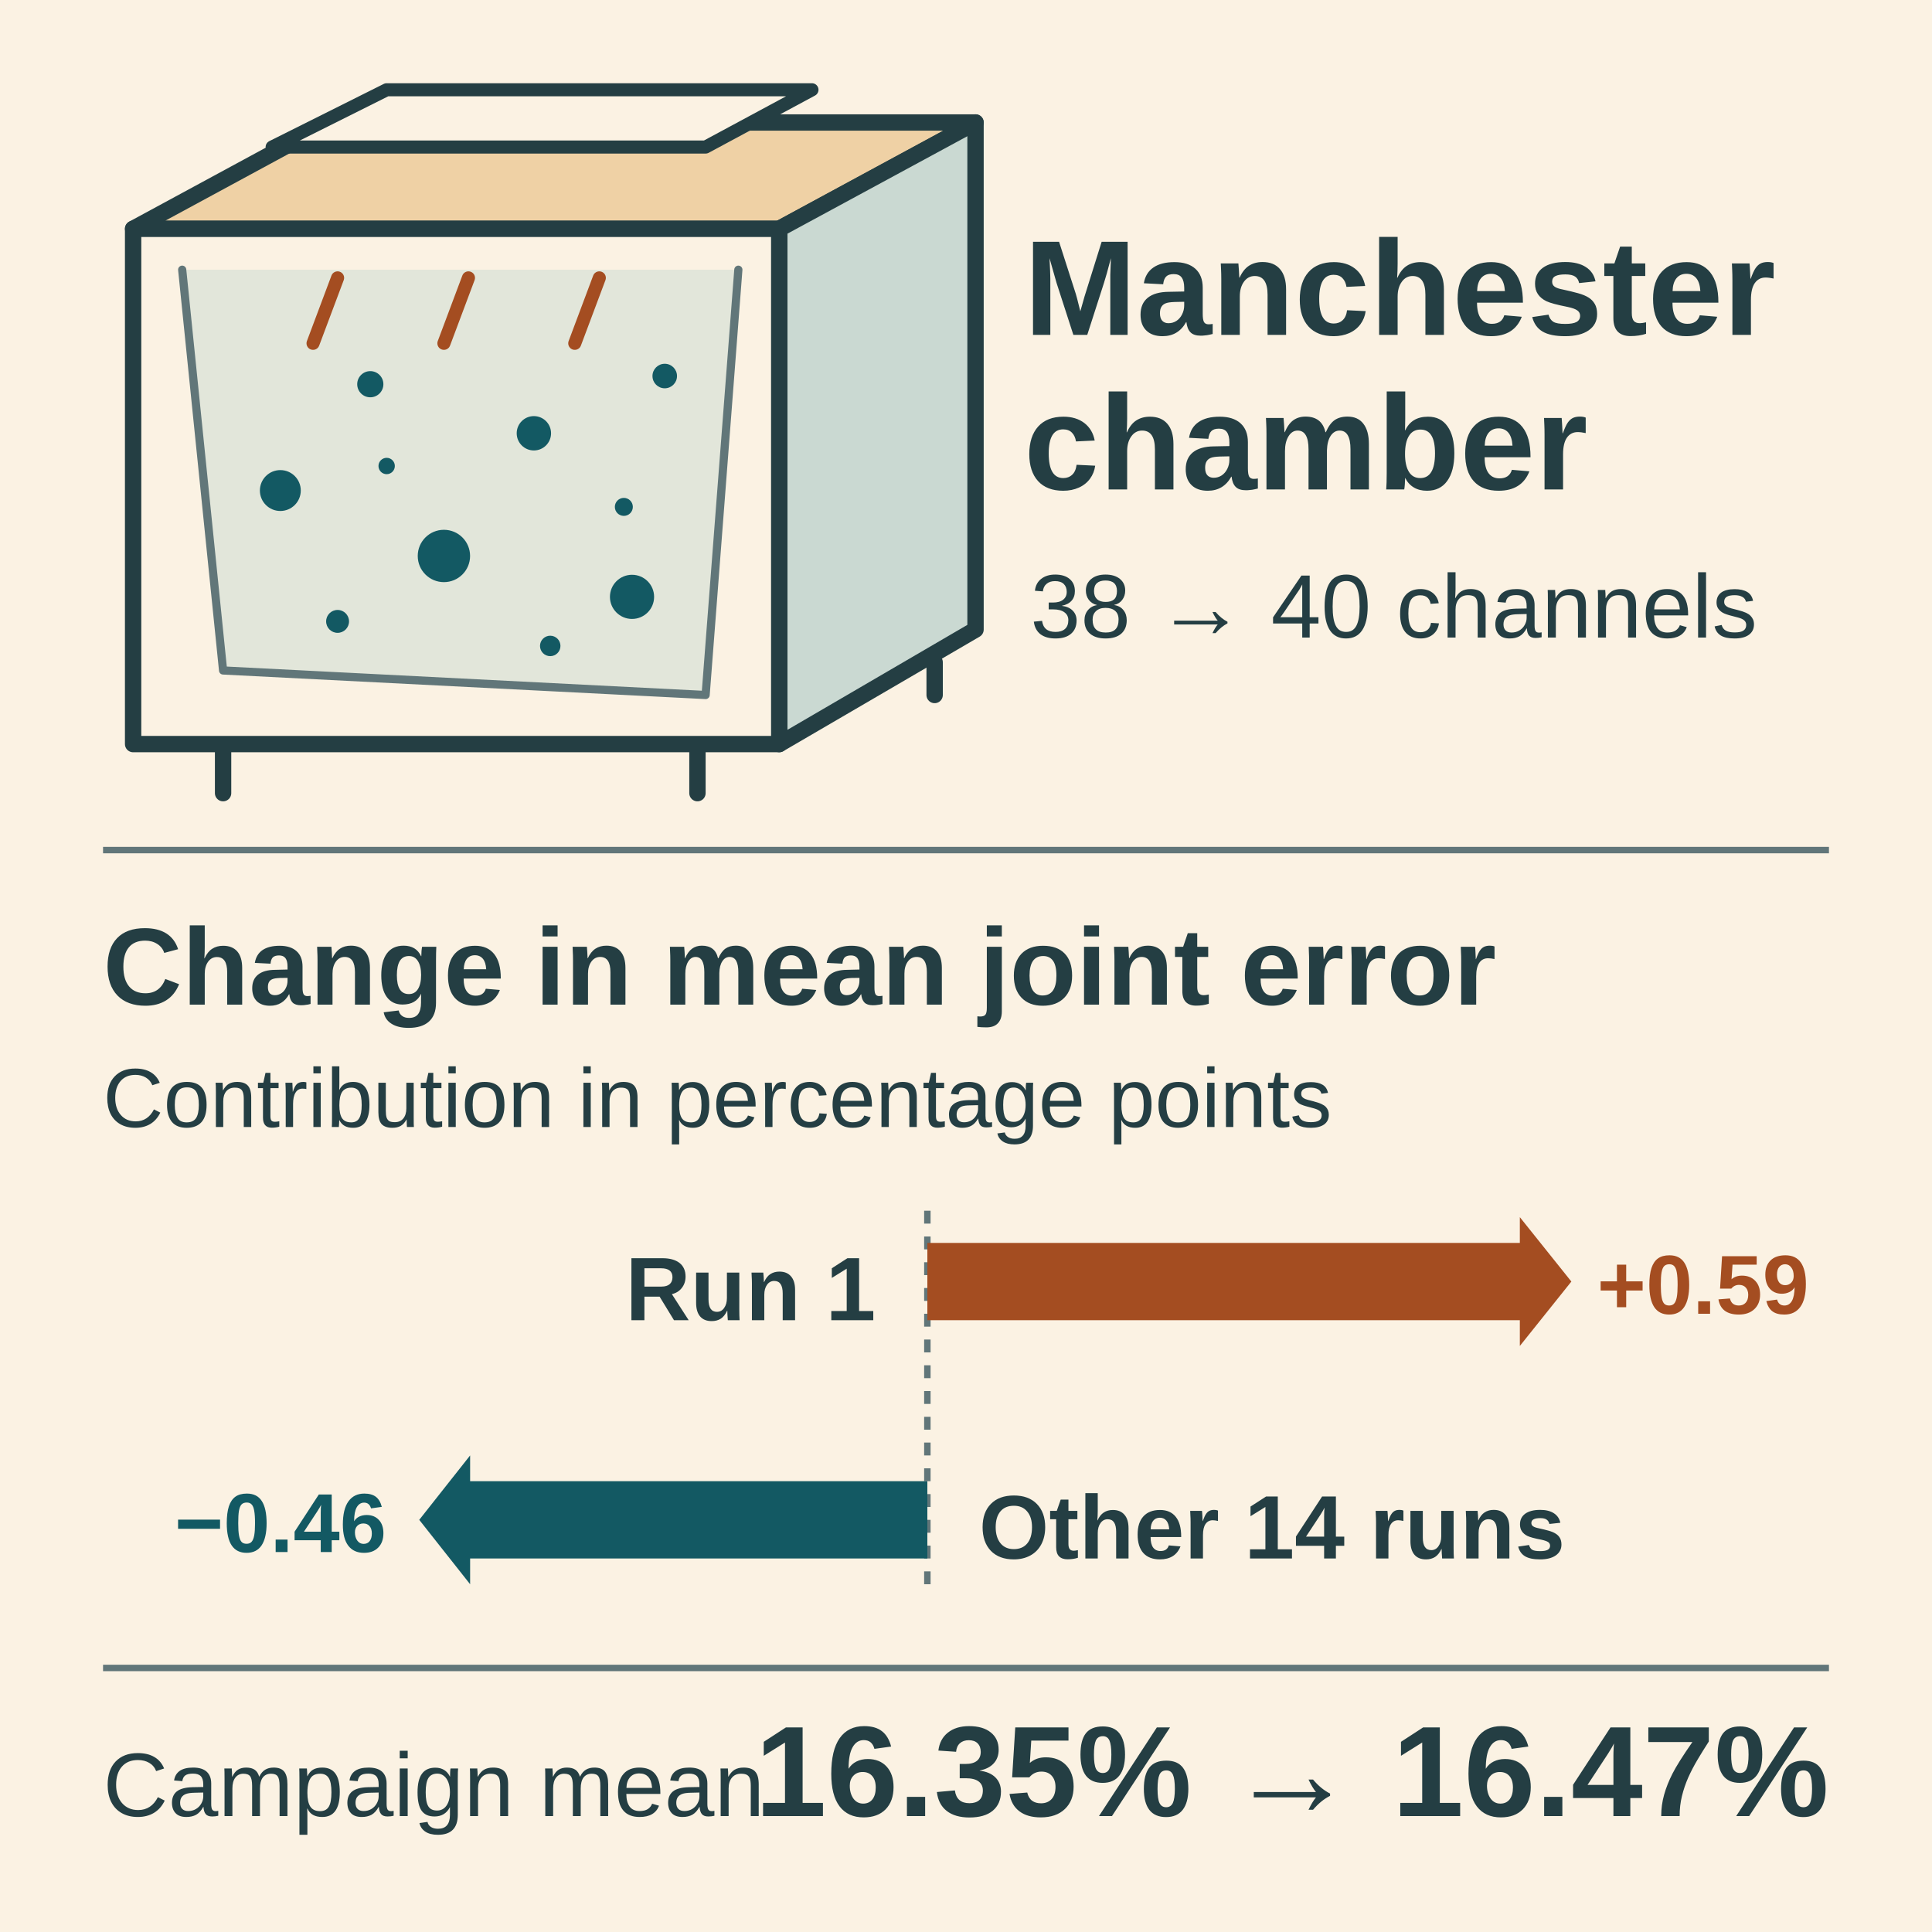
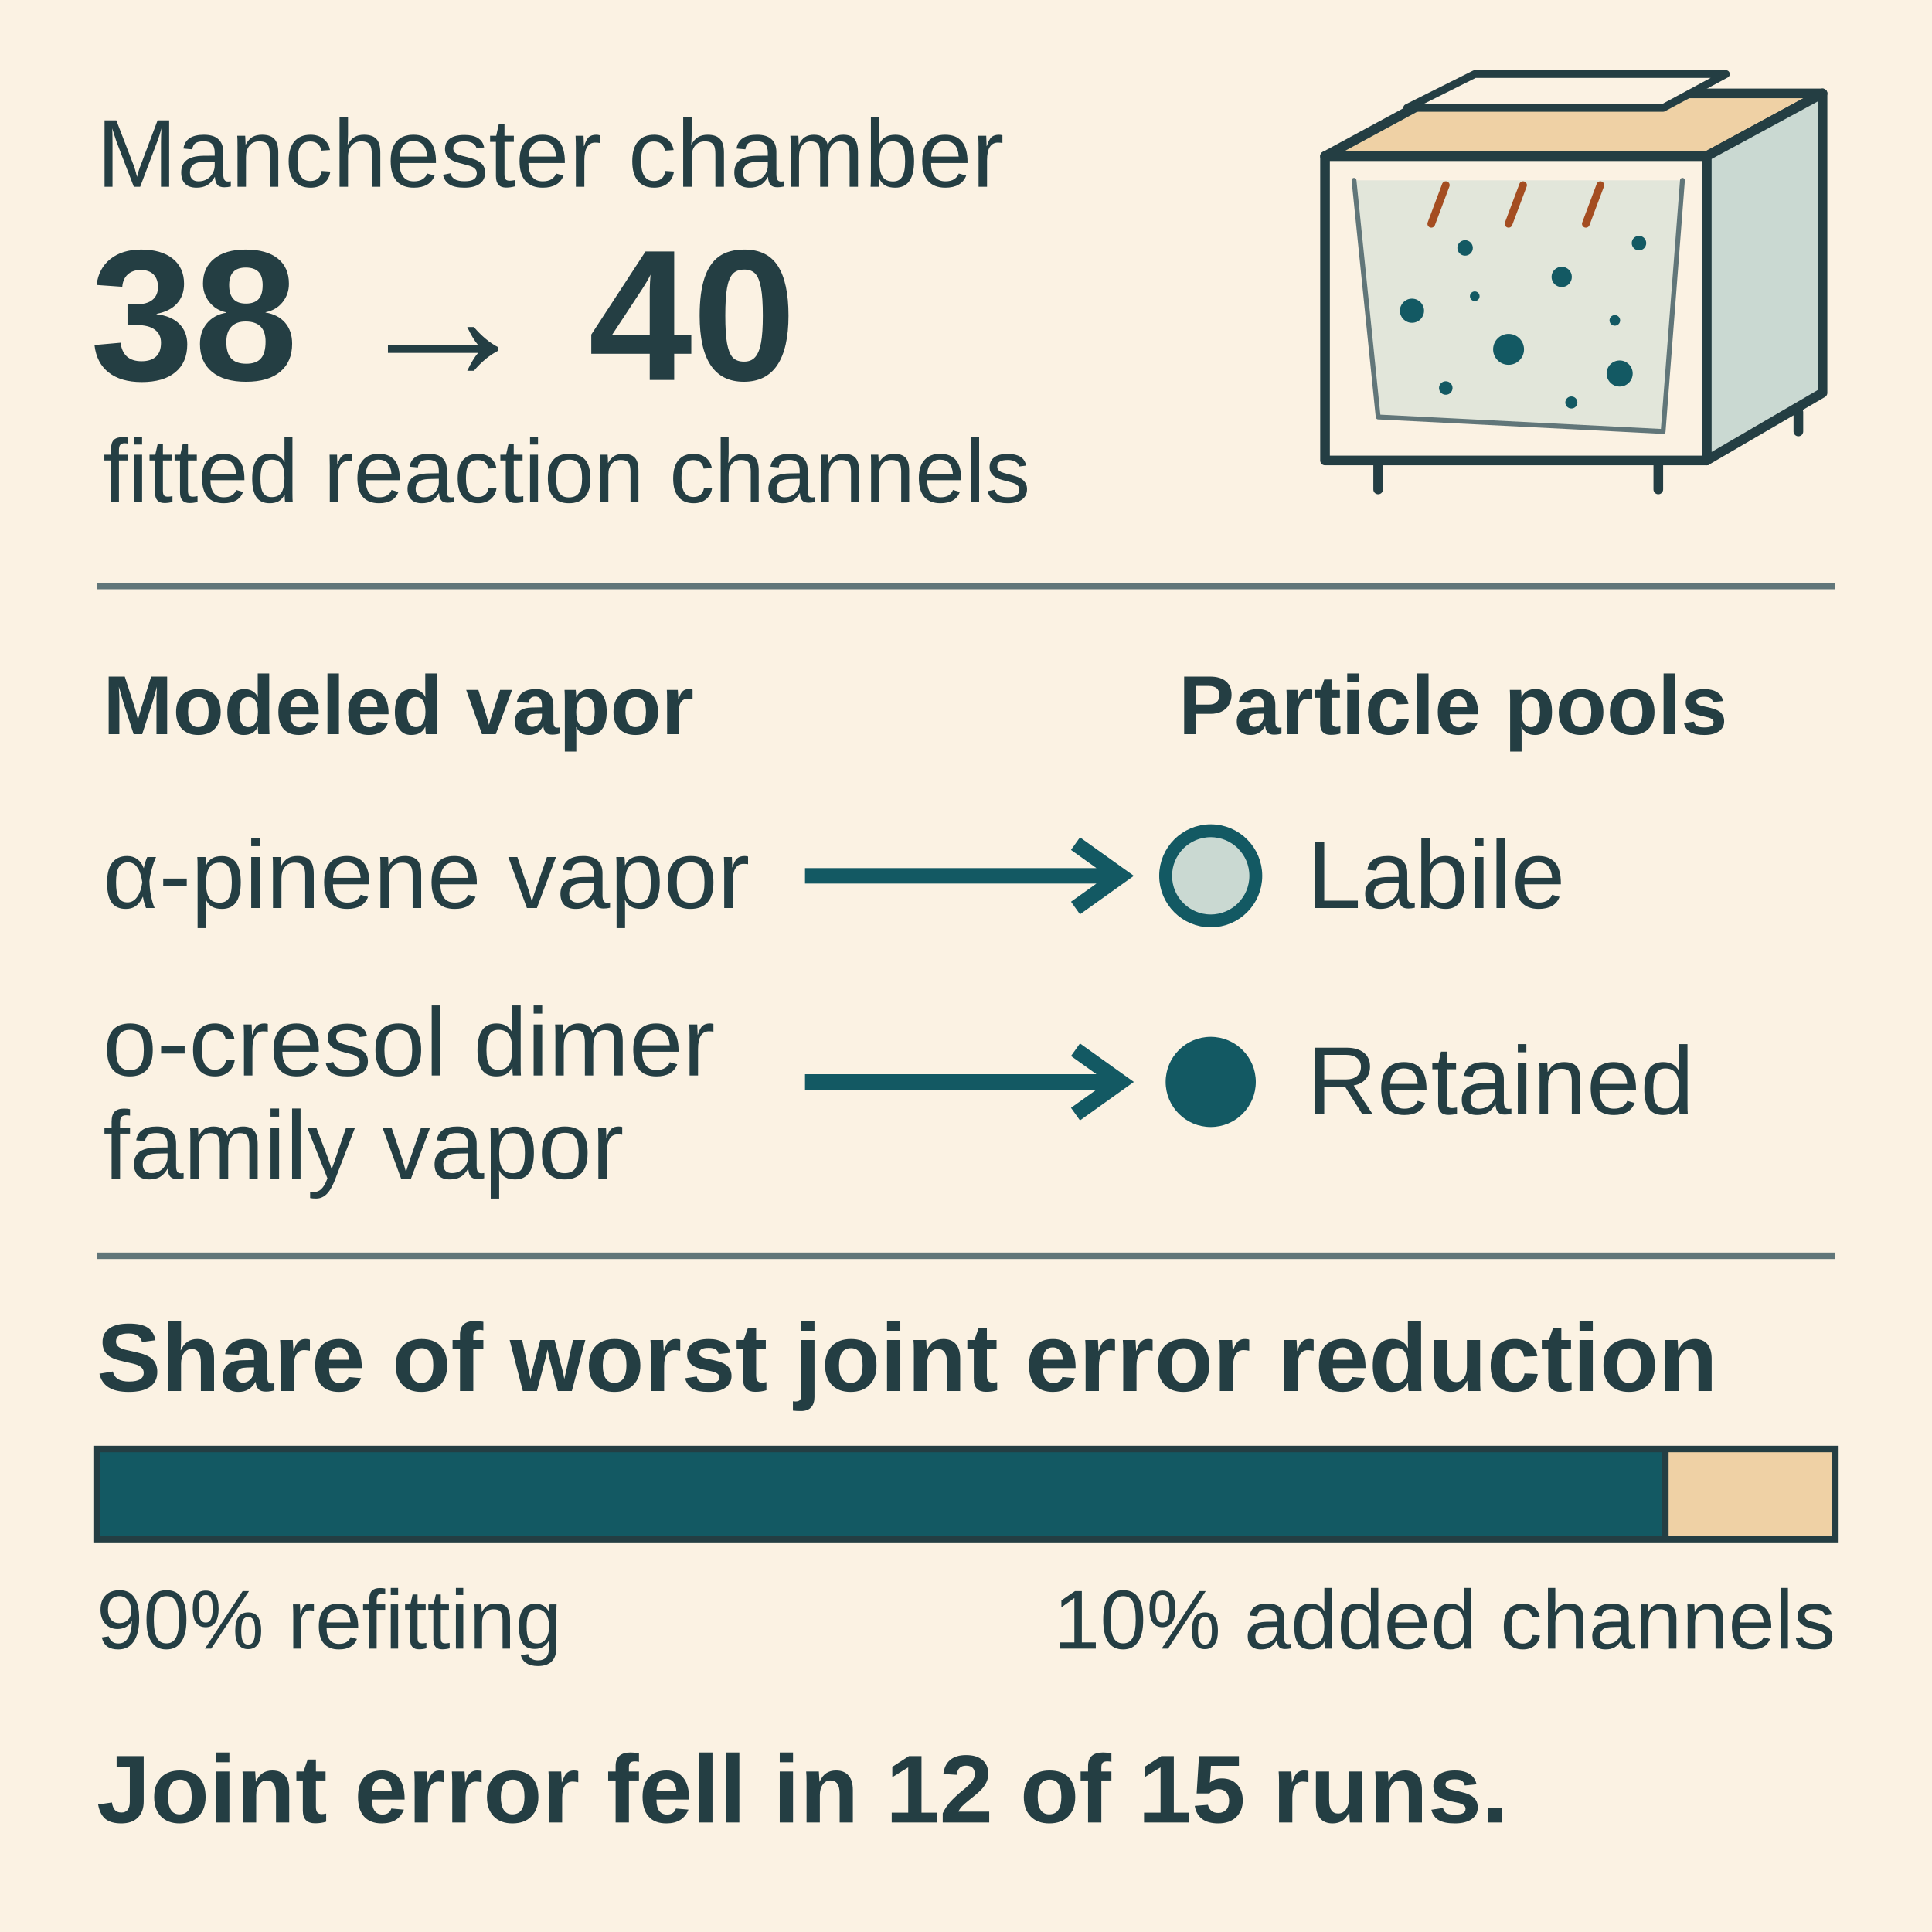
<svg xmlns="http://www.w3.org/2000/svg" width="3in" height="3in" viewBox="0 0 300 300" role="img" aria-labelledby="title desc">
  <rect width="300" height="300" fill="#FBF2E3" />
-   <g transform="translate(-6 -14) scale(1.27)" stroke-linecap="round" stroke-linejoin="round">
+   <g transform="translate(190 -5) scale(.75)" stroke-linecap="round" stroke-linejoin="round">
    <path d="M21 39 L45 26 L124 26 L100 39 Z" fill="#EFD1A5" stroke="#243E43" stroke-width="2" />
    <path d="M100 39 L124 26 L124 88 L100 102 Z" fill="#CAD9D2" stroke="#243E43" stroke-width="2" />
    <path d="M21 39 L100 39 L100 102 L21 102 Z" fill="#FBF2E3" stroke="#243E43" stroke-width="2" />
    <path d="M27 44 L32 93 L91 96 L95 44" fill="#CAD9D2" fill-opacity=".51" stroke="#617679" stroke-width="1" />
    <path d="M38 29 L52 22 L104 22 L91 29 Z" fill="#FBF2E3" stroke="#243E43" stroke-width="1.6" />
    <path d="M46 45 l-3 8 M62 45 l-3 8 M78 45 l-3 8" stroke="#A44D21" stroke-width="1.6" />
    <path d="M32 103 v5 M90 103 v5 M119 92 v4" stroke="#243E43" stroke-width="2" />
    <circle cx="39" cy="71" r="2.5" fill="#135963" />
    <circle cx="50" cy="58" r="1.6" fill="#135963" />
    <circle cx="59" cy="79" r="3.2" fill="#135963" />
    <circle cx="70" cy="64" r="2.1" fill="#135963" />
    <circle cx="82" cy="84" r="2.7" fill="#135963" />
    <circle cx="86" cy="57" r="1.5" fill="#135963" />
    <circle cx="46" cy="87" r="1.4" fill="#135963" />
    <circle cx="72" cy="90" r="1.25" fill="#135963" />
    <circle cx="52" cy="68" r="1" fill="#135963" />
    <circle cx="81" cy="73" r="1.1" fill="#135963" />
  </g>
  <g font-family="Liberation Sans, Arial, sans-serif" fill="#243E43">
-     <g font-size="21" font-weight="bold">
-       <text x="159" y="52">Manchester</text>
-       <text x="159" y="76">chamber</text>
+     <text x="15" y="29" font-size="15">Manchester chamber</text>
+     <text x="14" y="59" font-size="29" font-weight="bold">38 → 40</text>
+     <text x="16" y="78" font-size="14">fitted reaction channels</text>
+     <path d="M15 91H285" stroke="#617679" />
+     <g font-size="13" font-weight="bold">
+       <text x="16" y="114">Modeled vapor</text>
+       <text x="183" y="114">Particle pools</text>
    </g>
-     <text x="160" y="99" font-size="14">38 → 40 channels</text>
-     <path d="M16 132H284" stroke="#617679" stroke-width="1" />
-     <text x="16" y="156" font-size="17" font-weight="bold">Change in mean joint error</text>
-     <text x="16" y="175" font-size="13">Contribution in percentage points</text>
-     <path d="M144 188V248" stroke="#617679" stroke-dasharray="2 2" />
-     <g font-size="14" font-weight="bold">
-       <text x="144" y="205" dx="-8" text-anchor="end">Run 1</text>
-       <text x="152" y="242">Other 14 runs</text>
+     <g font-size="15">
+       <text x="16" y="141">α-pinene vapor</text>
+       <text x="16" y="167">o-cresol dimer</text>
+       <text x="16" y="183">family vapor</text>
+       <text x="203" y="141">Labile</text>
+       <text x="203" y="173">Retained</text>
    </g>
-     <path d="M144 193H236V189L244 199L236 209V205H144Z" fill="#A44D21" />
-     <path d="M144 230H73V226L65.1 236L73 246V242H144Z" fill="#135963" />
-     <g font-size="13" font-weight="bold">
-       <text x="248" y="204" fill="#A44D21">+0.59</text>
-       <text x="60" y="241" text-anchor="end" fill="#135963">−0.46</text>
+     <g stroke="#135963" stroke-width="2.4" fill="none">
+       <path d="M125 136H174m-7 -5 7 5 -7 5" />
+       <path d="M125 168H174m-7 -5 7 5 -7 5" />
    </g>
-     <path d="M16 259H284" stroke="#617679" stroke-width="1" />
-     <text x="16" y="282" font-size="14">Campaign mean</text>
-     <text x="284" y="282" font-size="20" font-weight="bold" text-anchor="end">16.35% → 16.47%</text>
+     <circle cx="188" cy="136" r="7" fill="#CAD9D2" stroke="#135963" stroke-width="2" />
+     <circle cx="188" cy="168" r="7" fill="#135963" />
+     <path d="M15 195H285" stroke="#617679" />
+     <text x="15" y="216" font-size="15" font-weight="bold">Share of worst joint error reduction</text>
+     <rect x="15" y="225" width="243.6" height="14" fill="#135963" />
+     <rect x="258.6" y="225" width="26.4" height="14" fill="#EFD1A5" />
+     <rect x="15" y="225" width="270" height="14" stroke="#243E43" fill="none" />
+     <path d="M258.6 225v14" stroke="#243E43" />
+     <g font-size="13">
+       <text x="15" y="256">90% refitting</text>
+       <text x="285" y="256" text-anchor="end">10% added channels</text>
+     </g>
+     <text x="15" y="283" font-size="15" font-weight="bold">Joint error fell in 12 of 15 runs.</text>
  </g>
</svg>
